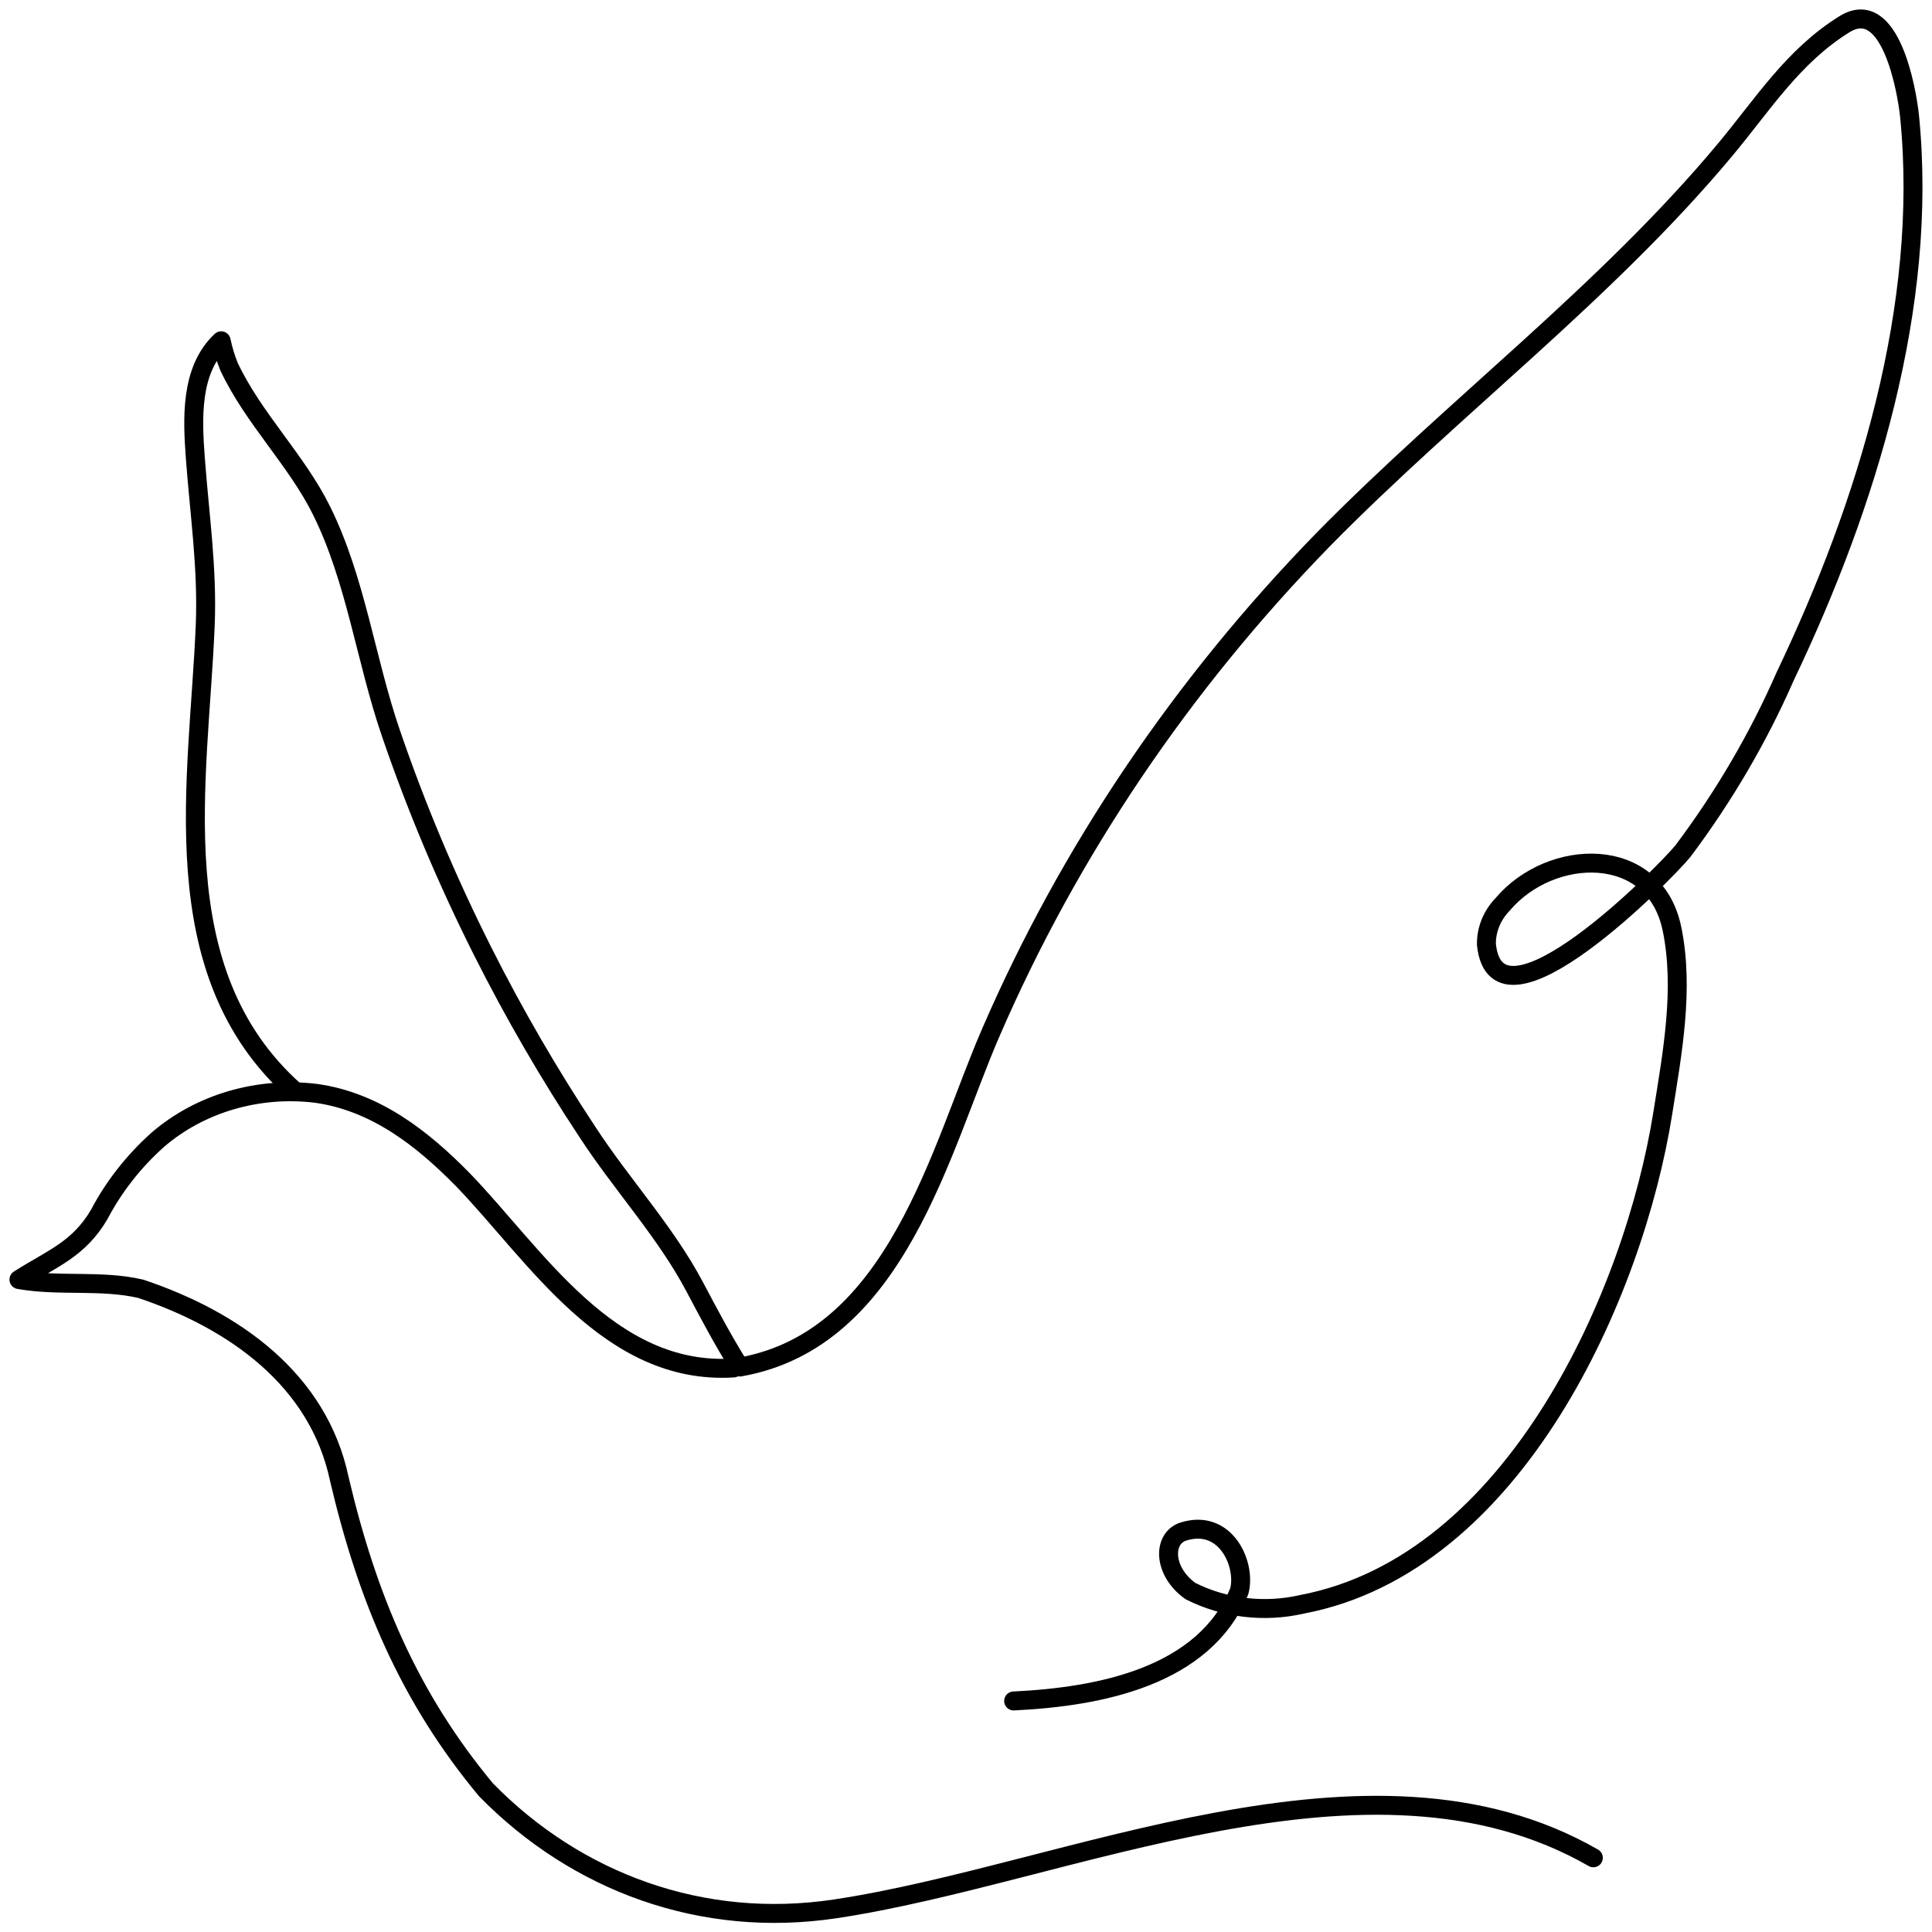
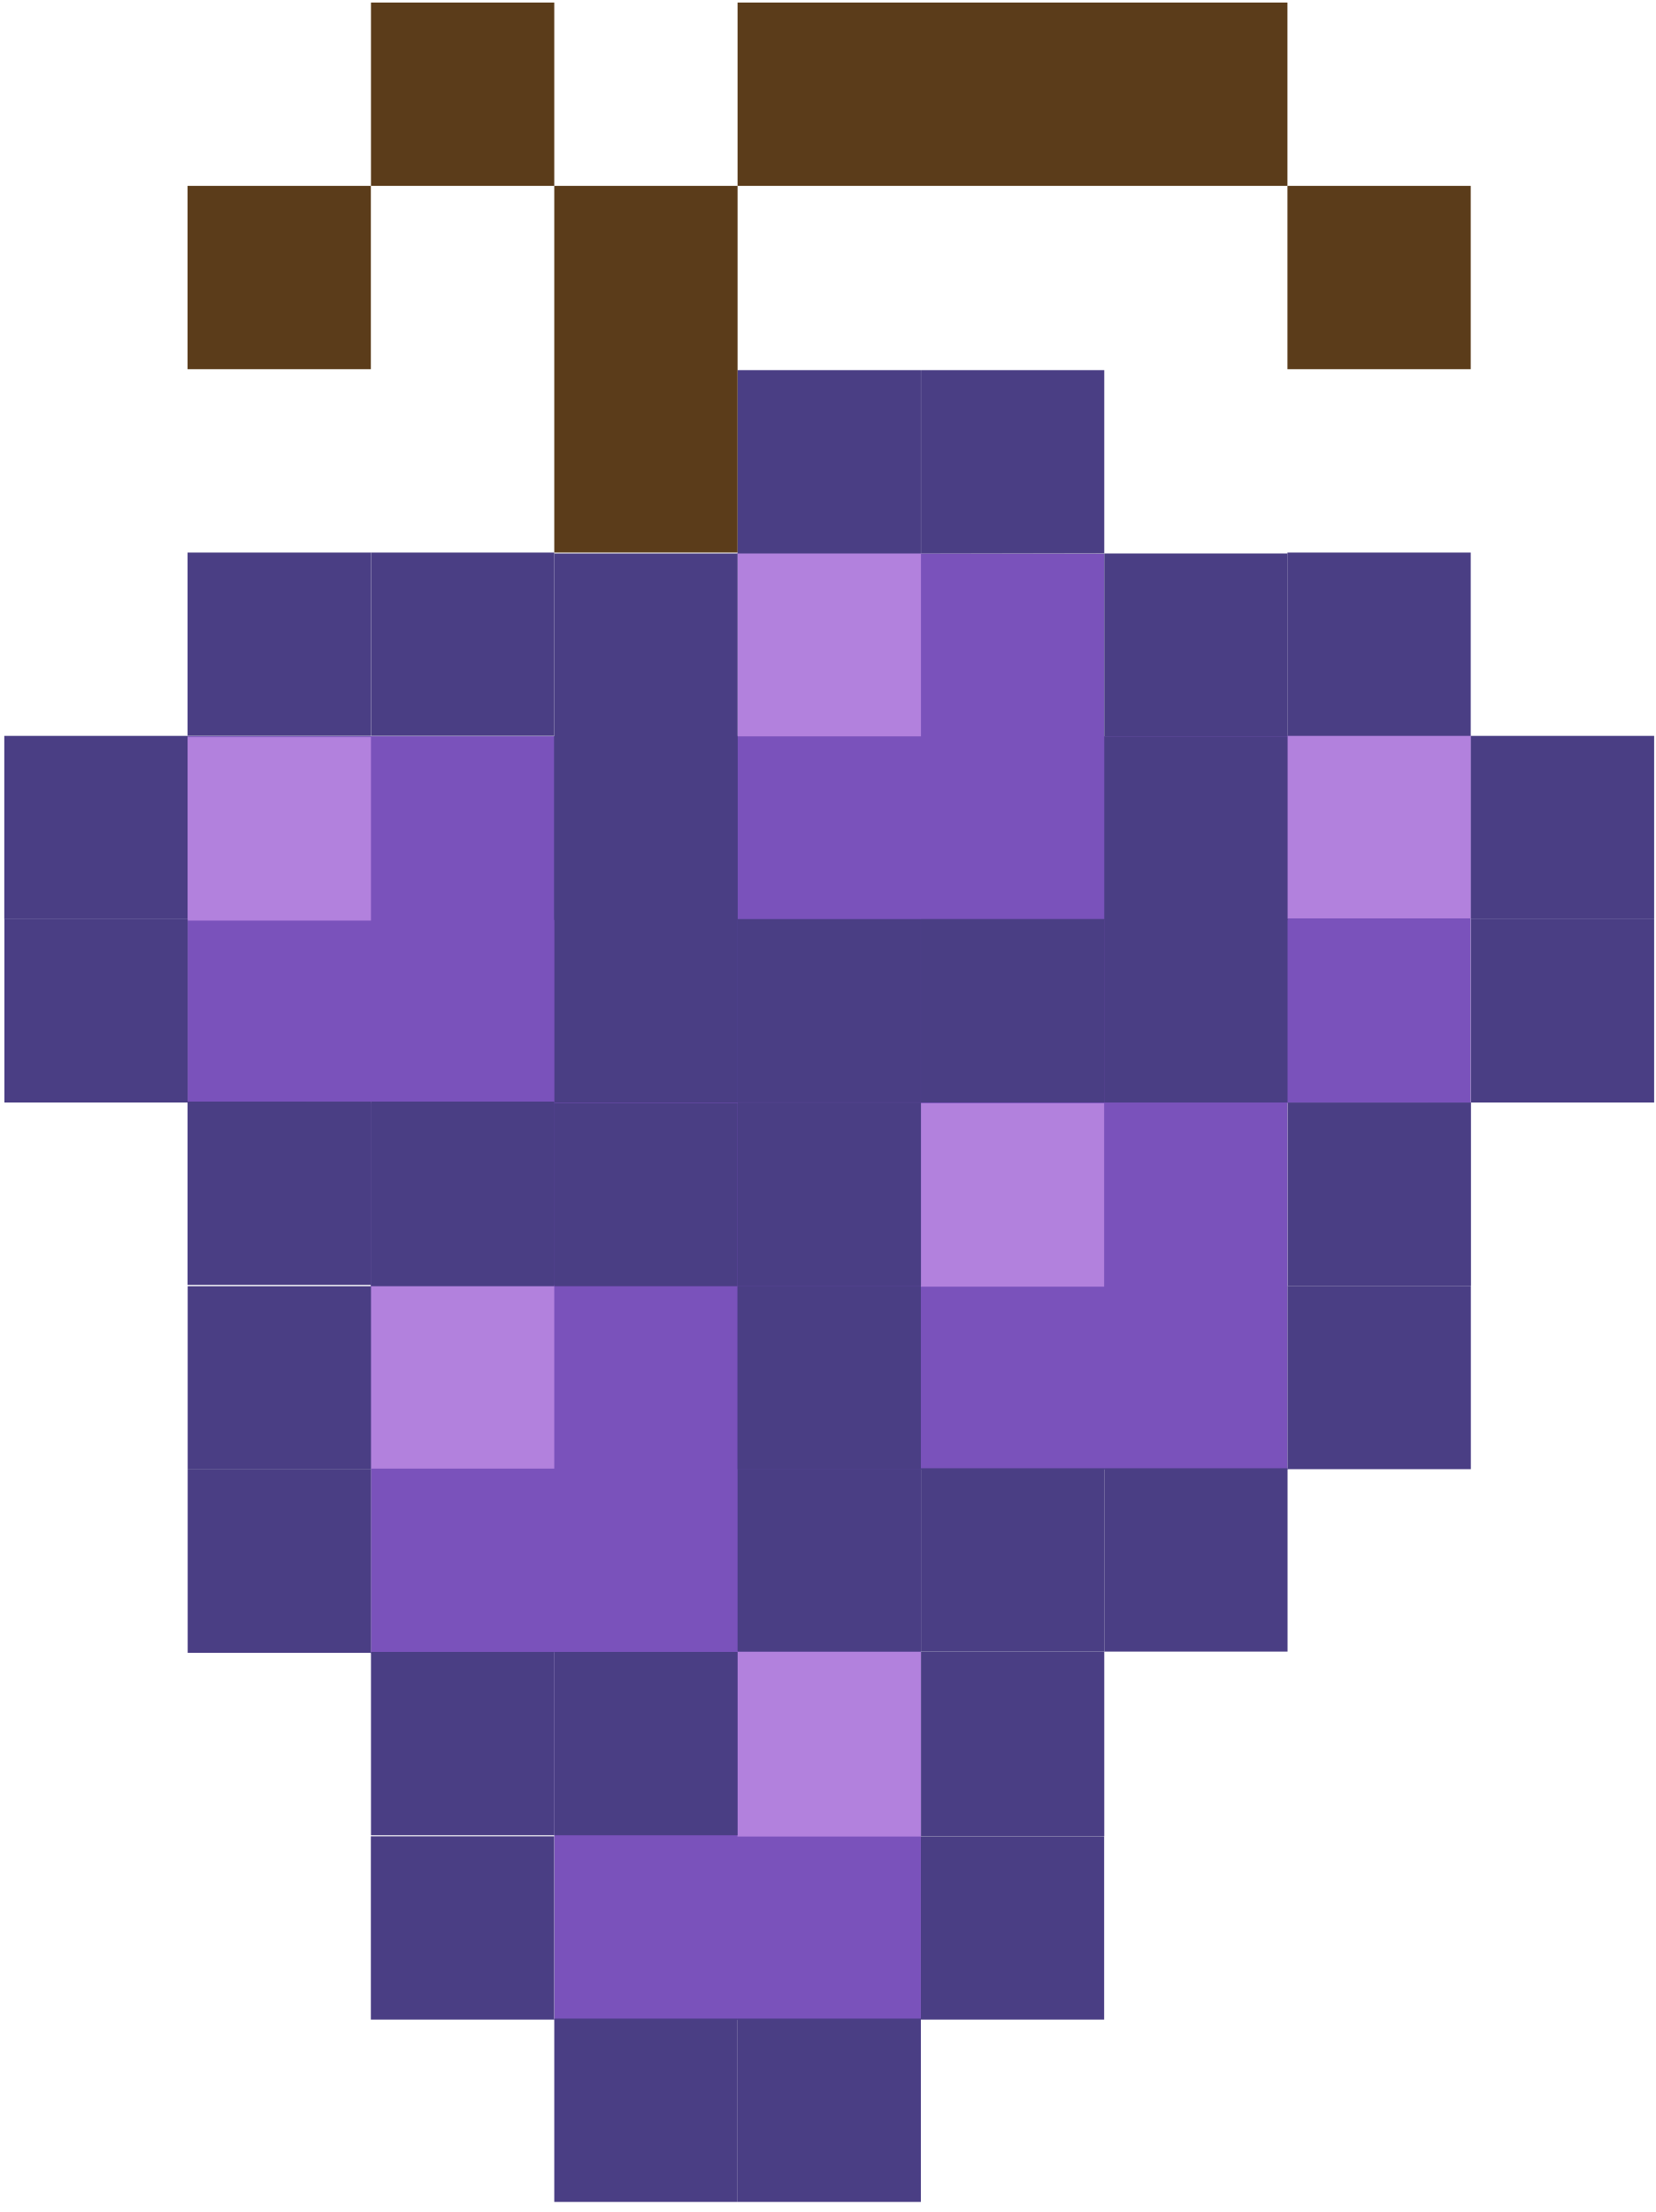
- <svg xmlns="http://www.w3.org/2000/svg" width="102" height="102" viewBox="0 0 102 102" fill="none">
-   <path d="M39.028 72.133C38.159 70.743 37.423 69.347 36.681 67.945C35.153 65.05 32.813 62.527 31.024 59.779C28.982 56.693 27.134 53.505 25.487 50.231C23.602 46.486 21.981 42.635 20.636 38.703C19.314 34.861 18.791 30.621 16.98 26.964C15.658 24.288 13.388 22.104 12.094 19.363C11.913 18.917 11.774 18.459 11.677 17.992C10.022 19.542 10.164 22.148 10.312 24.172C10.531 27.144 10.956 29.981 10.836 32.984C10.503 41.182 8.481 51.275 15.538 57.583" stroke="black" stroke-linecap="round" stroke-linejoin="round" />
-   <path d="M38.725 72.223C32.141 72.633 28.266 66.242 24.427 62.271C22.305 60.113 19.838 58.166 16.691 57.724C15.184 57.539 13.651 57.663 12.204 58.086C10.758 58.509 9.435 59.222 8.333 60.171C7.058 61.311 6.013 62.644 5.243 64.109C4.154 65.973 2.747 66.44 1 67.555C3.121 67.933 5.335 67.555 7.428 68.041C12.377 69.7 16.811 72.845 17.914 78.083C19.392 84.366 21.598 89.611 25.657 94.491C30.444 99.383 37.077 101.83 44.084 100.78C56.353 98.942 72.263 91.263 84.121 98.083" stroke="black" stroke-linecap="round" stroke-linejoin="round" />
-   <path d="M53.515 89.802C58.055 89.585 63.584 88.522 65.43 84C65.797 82.604 64.723 80.158 62.481 80.856C61.378 81.201 61.378 82.95 62.849 84C64.644 84.908 66.754 85.157 68.746 84.698C79.989 82.566 86.283 68.265 87.789 58.755C88.291 55.598 88.927 52.197 88.27 49.027C87.336 44.544 81.863 44.749 79.332 47.746C78.768 48.331 78.463 49.083 78.476 49.859C79.007 55.143 87.951 46.049 88.85 44.935C91.018 42.045 92.83 38.948 94.252 35.7C98.572 26.651 101.818 16.135 100.814 6.125C100.672 4.768 99.803 -0.234 97.37 1.284C94.669 2.962 93.064 5.523 91.105 7.874C84.798 15.443 76.758 21.463 69.849 28.495C62.376 36.167 56.444 44.965 52.32 54.49C49.647 60.625 47.37 70.718 39.062 72.172" stroke="black" stroke-linecap="round" stroke-linejoin="round" />
+ <svg xmlns="http://www.w3.org/2000/svg" width="143" height="191" viewBox="0 0 143 191" fill="none">
+   <path d="M95.37 63.57V47.81L63.7 47.75V63.57H16.2V95.24L32.03 95.15V142.76L47.87 142.67V174.42H79.53V126.9H111.2V95.23L127.02 95.24V63.57H95.37Z" fill="#7A52BB" />
+   <path d="M32.04 63.65H16.2V79.49H32.04V63.65Z" fill="#B281DD" />
+   <path d="M47.87 110.97H32.03V126.81H47.87V110.97Z" fill="#B281DD" />
+   <path d="M79.54 47.74H63.7V63.58H79.54V47.74Z" fill="#B281DD" />
+   <path d="M95.36 95.26H79.52V111.1H95.36V95.26Z" fill="#B281DD" />
+   <path d="M79.53 142.61H63.69V158.58H79.53V142.61Z" fill="#B281DD" />
+   <path d="M127.02 63.46H111.18V79.3H127.02V63.46Z" fill="#B281DD" />
+   <path d="M47.87 142.64H32.04V158.47H47.87V142.64Z" fill="#4A3E84" />
+   <path d="M63.7 142.64H47.87V158.47H63.7V142.64Z" fill="#4A3E84" />
+   <path d="M47.87 95.23H32.04V111.06H47.87V95.23Z" fill="#4A3E84" />
+   <path d="M63.7 95.23H47.87V111.06H63.7V95.23Z" fill="#4A3E84" />
+   <path d="M79.53 126.89V111.06H63.7V126.89H79.53Z" fill="#4A3E84" />
+   <path d="M79.53 142.61V126.89H63.7V142.61H79.53Z" fill="#4A3E84" />
+   <path d="M32.04 126.89V111.06H16.21V126.89H32.04Z" fill="#4A3E84" />
+   <path d="M32.04 142.72V126.89H16.21V142.72H32.04Z" fill="#4A3E84" />
+   <path d="M95.37 126.78H79.54V142.61H95.37V126.78Z" fill="#4A3E84" />
+   <path d="M111.2 126.78H95.37V142.61H111.2V126.78Z" fill="#4A3E84" />
+   <path d="M95.37 79.37H79.54V95.2H95.37V79.37Z" fill="#4A3E84" />
+   <path d="M111.2 79.37H95.37V95.2H111.2V79.37Z" fill="#4A3E84" />
+   <path d="M127.04 111.03V95.2H111.21V111.03H127.04Z" fill="#4A3E84" />
+   <path d="M127.03 126.86V111.03H111.2V126.86H127.03Z" fill="#4A3E84" />
+   <path d="M79.54 111.03V95.2H63.71V111.03H79.54Z" fill="#4A3E84" />
+   <path d="M79.53 126.86V111.03H63.7V126.86H79.53Z" fill="#4A3E84" />
+   <path d="M32.03 95.12H16.2V110.95H32.03V95.12Z" fill="#4A3E84" />
+   <path d="M47.87 95.12H32.04V110.95H47.87V95.12Z" fill="#4A3E84" />
+   <path d="M32.03 47.71H16.2V63.54H32.03V47.71Z" fill="#4A3E84" />
+   <path d="M47.87 47.71H32.04V63.54H47.87V47.71Z" fill="#4A3E84" />
+   <path d="M63.7 79.37V63.54H47.87V79.37H63.7Z" fill="#4A3E84" />
+   <path d="M63.71 95.2V79.37H47.88V95.2H63.71Z" fill="#4A3E84" />
+   <path d="M16.2 79.37V63.54H0.37L0.37 79.37H16.2Z" fill="#4A3E84" />
+   <path d="M16.21 95.2V79.37H0.38L0.38 95.2H16.21Z" fill="#4A3E84" />
+   <path d="M79.53 79.36H63.7V95.19H79.53V79.36Z" fill="#4A3E84" />
+   <path d="M95.37 79.36H79.54V95.19H95.37V79.36Z" fill="#4A3E84" />
+   <path d="M79.53 31.96H63.7V47.79H79.53V31.96Z" fill="#4A3E84" />
+   <path d="M95.37 31.96H79.54V47.79H95.37V31.96Z" fill="#4A3E84" />
+   <path d="M111.2 63.62V47.79H95.37V63.62H111.2Z" fill="#4A3E84" />
+   <path d="M111.2 79.45V63.62H95.37V79.45H111.2Z" fill="#4A3E84" />
+   <path d="M63.7 63.62V47.79H47.87V63.62H63.7Z" fill="#4A3E84" />
+   <path d="M63.7 79.45V63.62H47.87V79.45H63.7Z" fill="#4A3E84" />
+   <path d="M63.7 174.3H47.87V190.13H63.7V174.3Z" fill="#4A3E84" />
+   <path d="M79.53 174.3H63.7V190.13H79.53V174.3Z" fill="#4A3E84" />
+   <path d="M95.37 158.55V142.61H79.54V158.55H95.37Z" fill="#4A3E84" />
+   <path d="M95.36 174.39V158.56H79.53V174.39H95.36Z" fill="#4A3E84" />
+   <path d="M47.86 174.39V158.56H32.03V174.39H47.86Z" fill="#4A3E84" />
+   <path d="M127.02 47.71H111.19V63.54H127.02V47.71Z" fill="#4A3E84" />
+   <path d="M142.86 79.37V63.54H127.03V79.37H142.86Z" fill="#4A3E84" />
+   <path d="M142.86 95.2V79.37H127.03V95.2H142.86Z" fill="#4A3E84" />
+   <path d="M63.7 16.05H47.87V47.71H63.7V16.05Z" fill="#5B3C1A" />
+   <path d="M111.19 0.22H63.7V16.05H111.19V0.22Z" fill="#5B3C1A" />
+   <path d="M127.02 16.05H111.19V31.88H127.02V16.05Z" fill="#5B3C1A" />
+   <path d="M47.87 0.22H32.04V16.05H47.87V0.22Z" fill="#5B3C1A" />
+   <path d="M32.03 16.05H16.2V31.88H32.03V16.05Z" fill="#5B3C1A" />
</svg>
